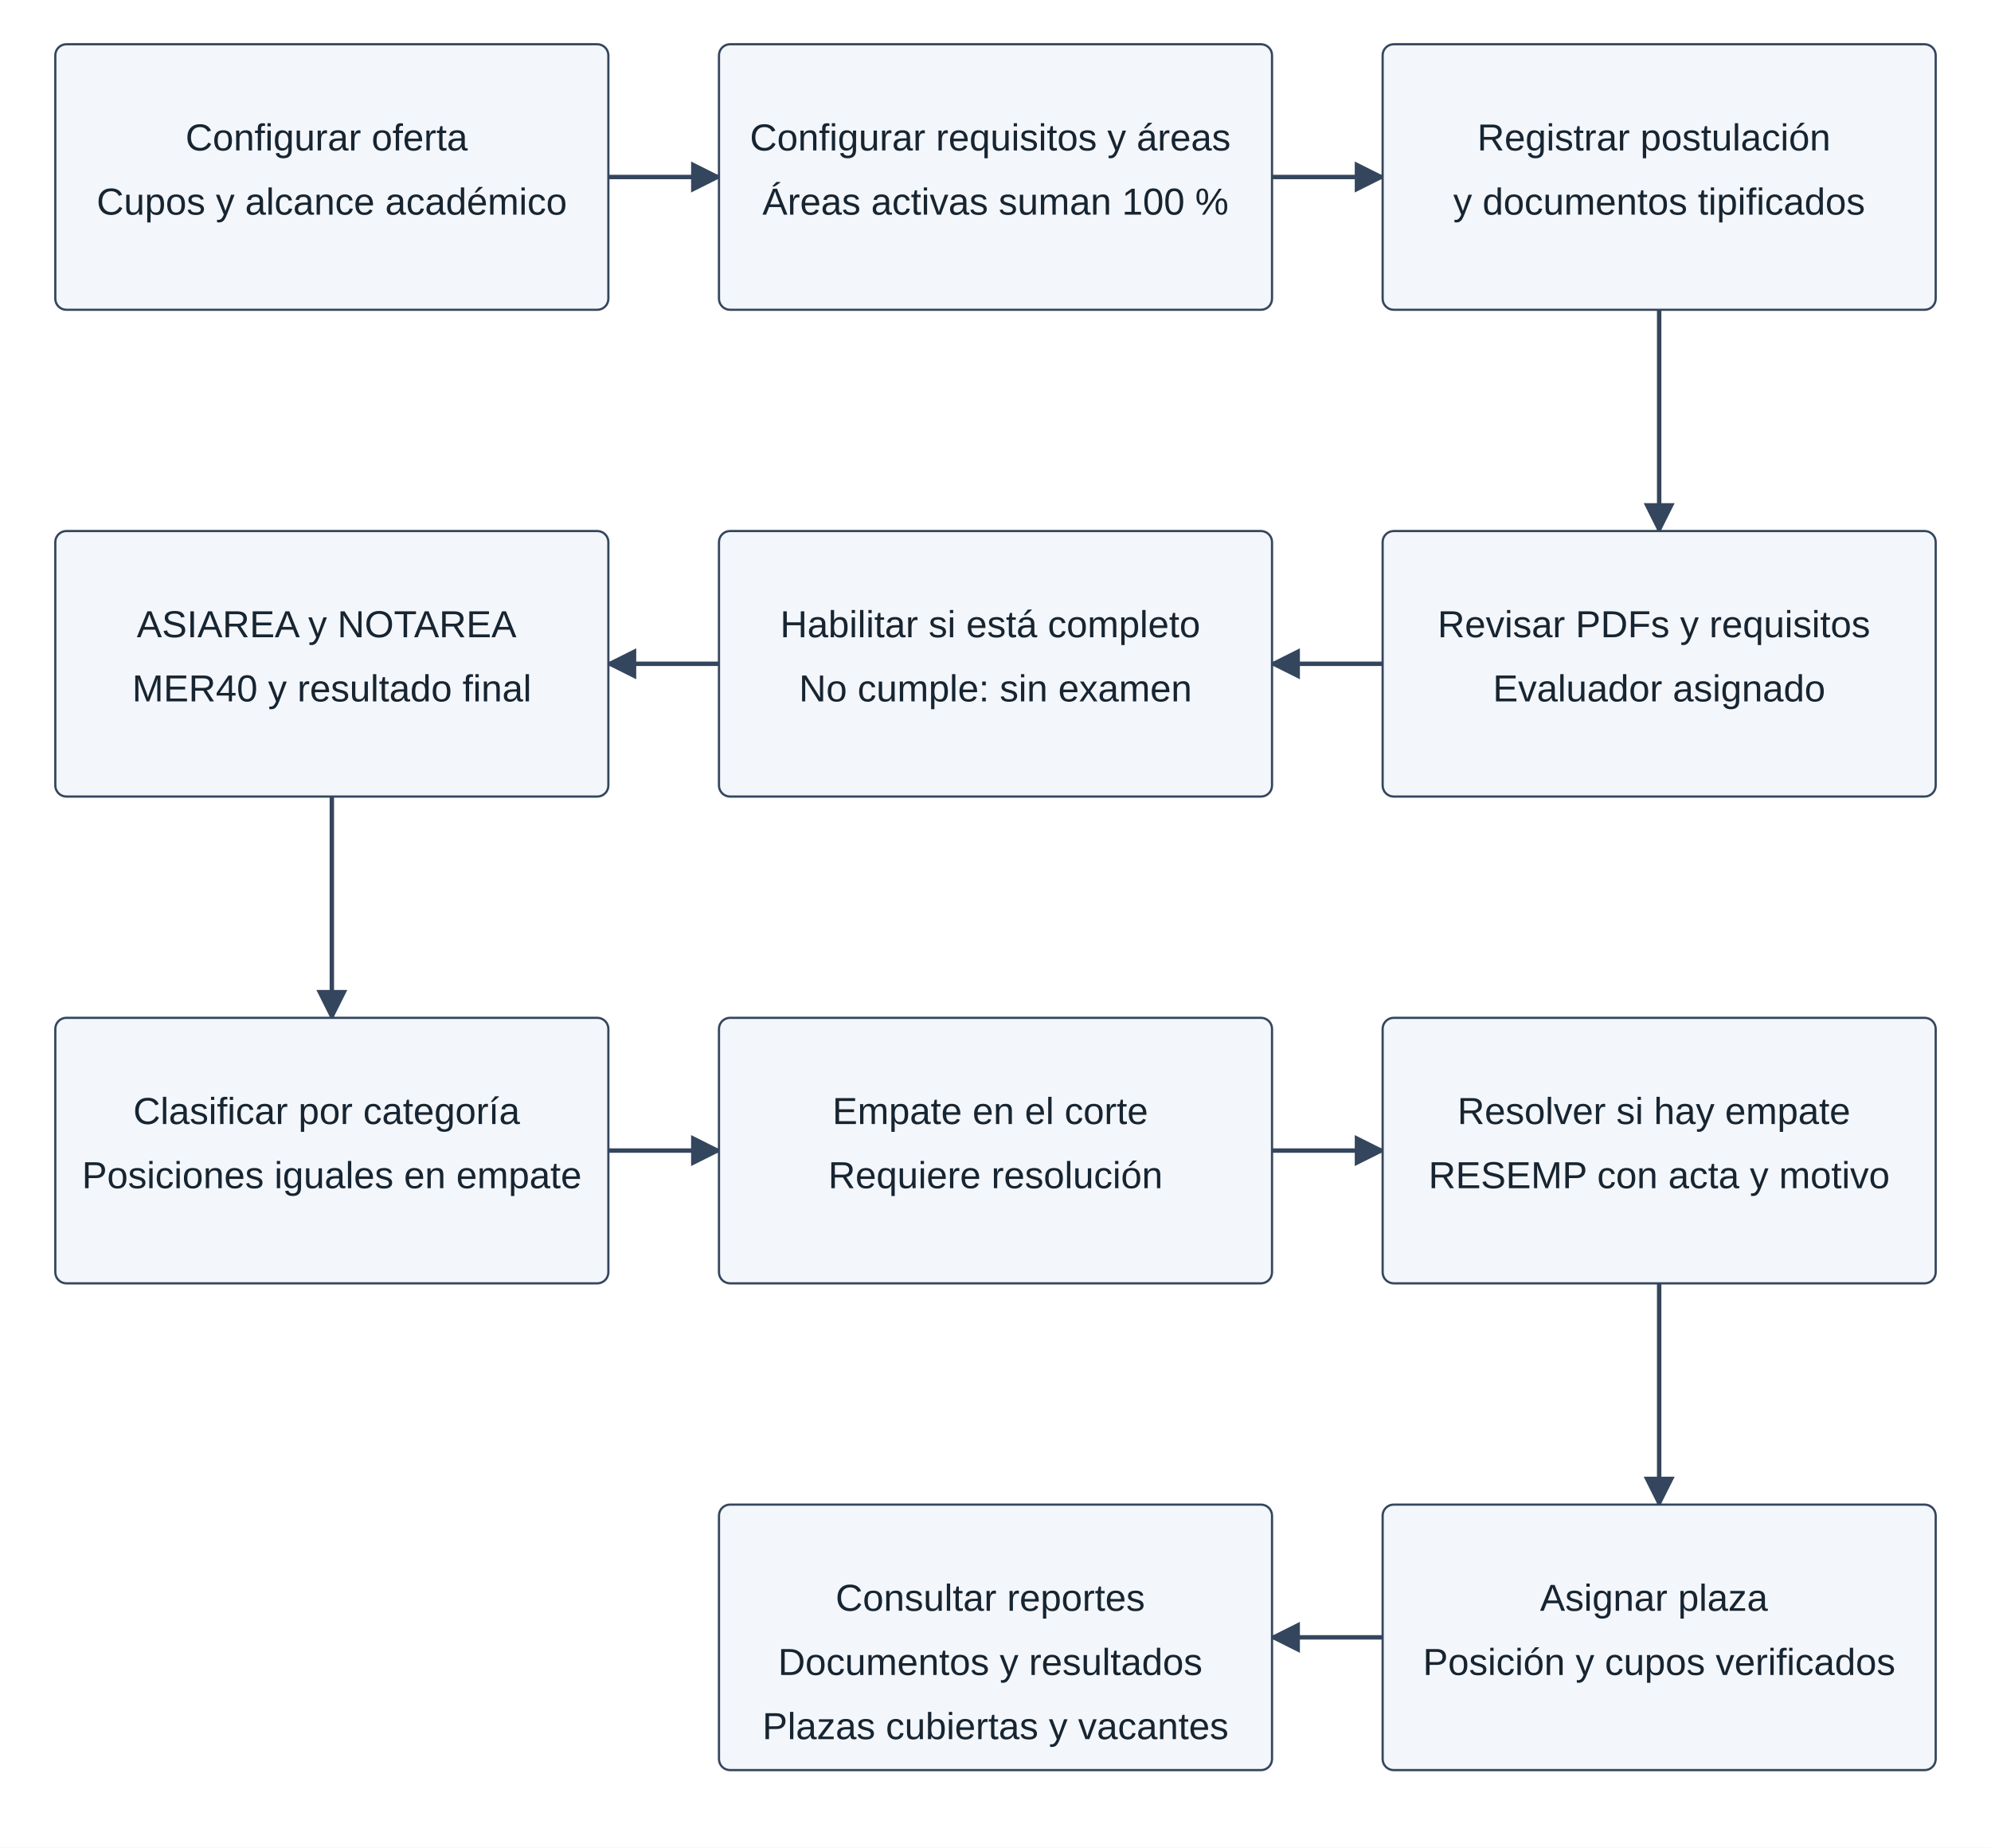
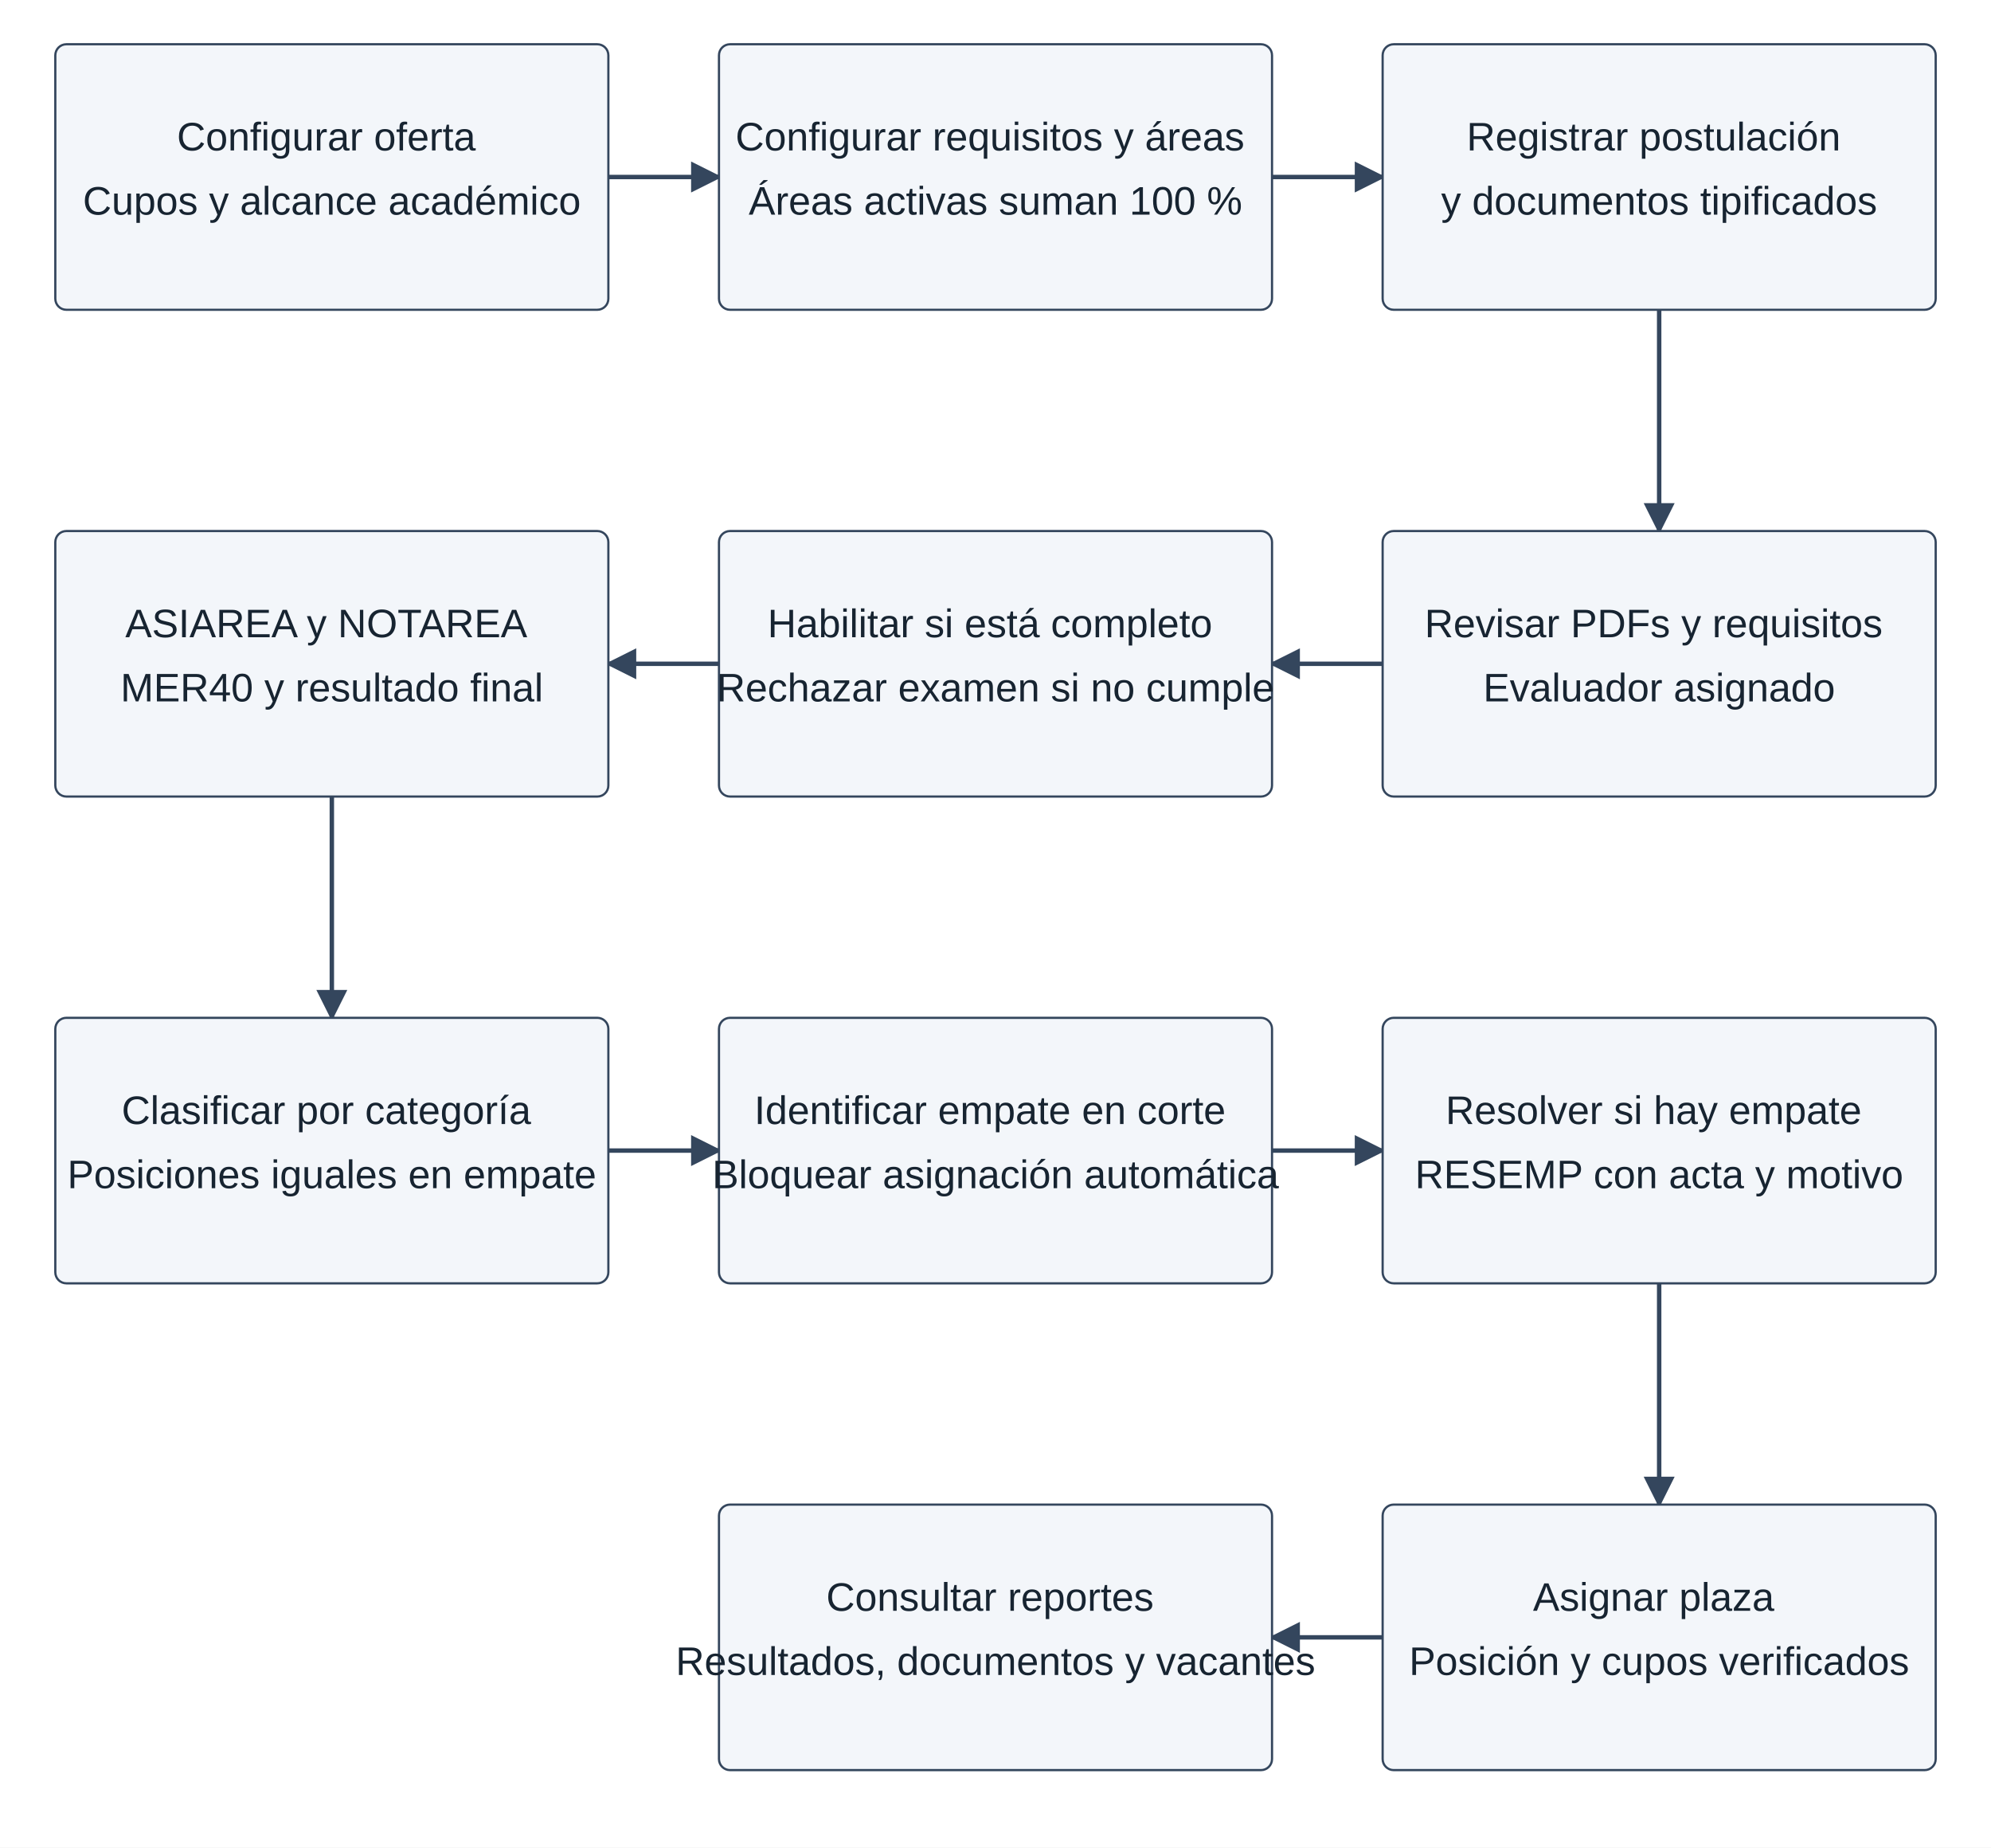
<svg xmlns="http://www.w3.org/2000/svg" width="900" height="835" viewBox="0 0 900 835">
  <defs>
    <marker id="a" viewBox="0 0 10 10" refX="9" refY="5" markerWidth="7" markerHeight="7" orient="auto-start-reverse">
      <path d="M0 0 L10 5 L0 10" fill="#34465d" />
    </marker>
  </defs>
  <rect width="900" height="835" fill="white" />
  <line x1="275" y1="80" x2="325" y2="80" stroke="#34465d" stroke-width="2" marker-end="url(#a)" />
  <line x1="575" y1="80" x2="625" y2="80" stroke="#34465d" stroke-width="2" marker-end="url(#a)" />
  <line x1="750" y1="140" x2="750" y2="240" stroke="#34465d" stroke-width="2" marker-end="url(#a)" />
  <line x1="625" y1="300" x2="575" y2="300" stroke="#34465d" stroke-width="2" marker-end="url(#a)" />
  <line x1="325" y1="300" x2="275" y2="300" stroke="#34465d" stroke-width="2" marker-end="url(#a)" />
  <line x1="150" y1="360" x2="150" y2="460" stroke="#34465d" stroke-width="2" marker-end="url(#a)" />
  <line x1="275" y1="520" x2="325" y2="520" stroke="#34465d" stroke-width="2" marker-end="url(#a)" />
  <line x1="575" y1="520" x2="625" y2="520" stroke="#34465d" stroke-width="2" marker-end="url(#a)" />
  <line x1="750" y1="580" x2="750" y2="680" stroke="#34465d" stroke-width="2" marker-end="url(#a)" />
  <line x1="625" y1="740" x2="575" y2="740" stroke="#34465d" stroke-width="2" marker-end="url(#a)" />
  <rect x="25" y="20" width="250" height="120" rx="5" fill="#f3f6fa" stroke="#34465d" />
-   <text text-anchor="middle" font-family="Arial" font-size="17" fill="#172431">
+   <text text-anchor="middle" font-family="Arial" font-size="18" fill="#172431">
    <tspan x="150" y="68">Configurar oferta</tspan>
    <tspan x="150" y="97">Cupos y alcance académico</tspan>
  </text>
  <rect x="325" y="20" width="250" height="120" rx="5" fill="#f3f6fa" stroke="#34465d" />
-   <text text-anchor="middle" font-family="Arial" font-size="17" fill="#172431">
+   <text text-anchor="middle" font-family="Arial" font-size="18" fill="#172431">
    <tspan x="450" y="68">Configurar requisitos y áreas</tspan>
    <tspan x="450" y="97">Áreas activas suman 100 %</tspan>
  </text>
  <rect x="625" y="20" width="250" height="120" rx="5" fill="#f3f6fa" stroke="#34465d" />
-   <text text-anchor="middle" font-family="Arial" font-size="17" fill="#172431">
+   <text text-anchor="middle" font-family="Arial" font-size="18" fill="#172431">
    <tspan x="750" y="68">Registrar postulación</tspan>
    <tspan x="750" y="97">y documentos tipificados</tspan>
  </text>
  <rect x="625" y="240" width="250" height="120" rx="5" fill="#f3f6fa" stroke="#34465d" />
-   <text text-anchor="middle" font-family="Arial" font-size="17" fill="#172431">
+   <text text-anchor="middle" font-family="Arial" font-size="18" fill="#172431">
    <tspan x="750" y="288">Revisar PDFs y requisitos</tspan>
    <tspan x="750" y="317">Evaluador asignado</tspan>
  </text>
  <rect x="325" y="240" width="250" height="120" rx="5" fill="#f3f6fa" stroke="#34465d" />
-   <text text-anchor="middle" font-family="Arial" font-size="17" fill="#172431">
+   <text text-anchor="middle" font-family="Arial" font-size="18" fill="#172431">
    <tspan x="450" y="288">Habilitar si está completo</tspan>
-     <tspan x="450" y="317">No cumple: sin examen</tspan>
+     <tspan x="450" y="317">Rechazar examen si no cumple</tspan>
  </text>
  <rect x="25" y="240" width="250" height="120" rx="5" fill="#f3f6fa" stroke="#34465d" />
-   <text text-anchor="middle" font-family="Arial" font-size="17" fill="#172431">
+   <text text-anchor="middle" font-family="Arial" font-size="18" fill="#172431">
    <tspan x="150" y="288">ASIAREA y NOTAREA</tspan>
    <tspan x="150" y="317">MER40 y resultado final</tspan>
  </text>
  <rect x="25" y="460" width="250" height="120" rx="5" fill="#f3f6fa" stroke="#34465d" />
-   <text text-anchor="middle" font-family="Arial" font-size="17" fill="#172431">
+   <text text-anchor="middle" font-family="Arial" font-size="18" fill="#172431">
    <tspan x="150" y="508">Clasificar por categoría</tspan>
    <tspan x="150" y="537">Posiciones iguales en empate</tspan>
  </text>
  <rect x="325" y="460" width="250" height="120" rx="5" fill="#f3f6fa" stroke="#34465d" />
-   <text text-anchor="middle" font-family="Arial" font-size="17" fill="#172431">
-     <tspan x="450" y="508">Empate en el corte</tspan>
-     <tspan x="450" y="537">Requiere resolución</tspan>
+   <text text-anchor="middle" font-family="Arial" font-size="18" fill="#172431">
+     <tspan x="450" y="508">Identificar empate en corte</tspan>
+     <tspan x="450" y="537">Bloquear asignación automática</tspan>
  </text>
  <rect x="625" y="460" width="250" height="120" rx="5" fill="#f3f6fa" stroke="#34465d" />
-   <text text-anchor="middle" font-family="Arial" font-size="17" fill="#172431">
+   <text text-anchor="middle" font-family="Arial" font-size="18" fill="#172431">
    <tspan x="750" y="508">Resolver si hay empate</tspan>
    <tspan x="750" y="537">RESEMP con acta y motivo</tspan>
  </text>
  <rect x="625" y="680" width="250" height="120" rx="5" fill="#f3f6fa" stroke="#34465d" />
-   <text text-anchor="middle" font-family="Arial" font-size="17" fill="#172431">
+   <text text-anchor="middle" font-family="Arial" font-size="18" fill="#172431">
    <tspan x="750" y="728">Asignar plaza</tspan>
    <tspan x="750" y="757">Posición y cupos verificados</tspan>
  </text>
  <rect x="325" y="680" width="250" height="120" rx="5" fill="#f3f6fa" stroke="#34465d" />
-   <text text-anchor="middle" font-family="Arial" font-size="17" fill="#172431">
+   <text text-anchor="middle" font-family="Arial" font-size="18" fill="#172431">
    <tspan x="450" y="728">Consultar reportes</tspan>
-     <tspan x="450" y="757">Documentos y resultados</tspan>
-     <tspan x="450" y="786">Plazas cubiertas y vacantes</tspan>
+     <tspan x="450" y="757">Resultados, documentos y vacantes</tspan>
  </text>
</svg>
